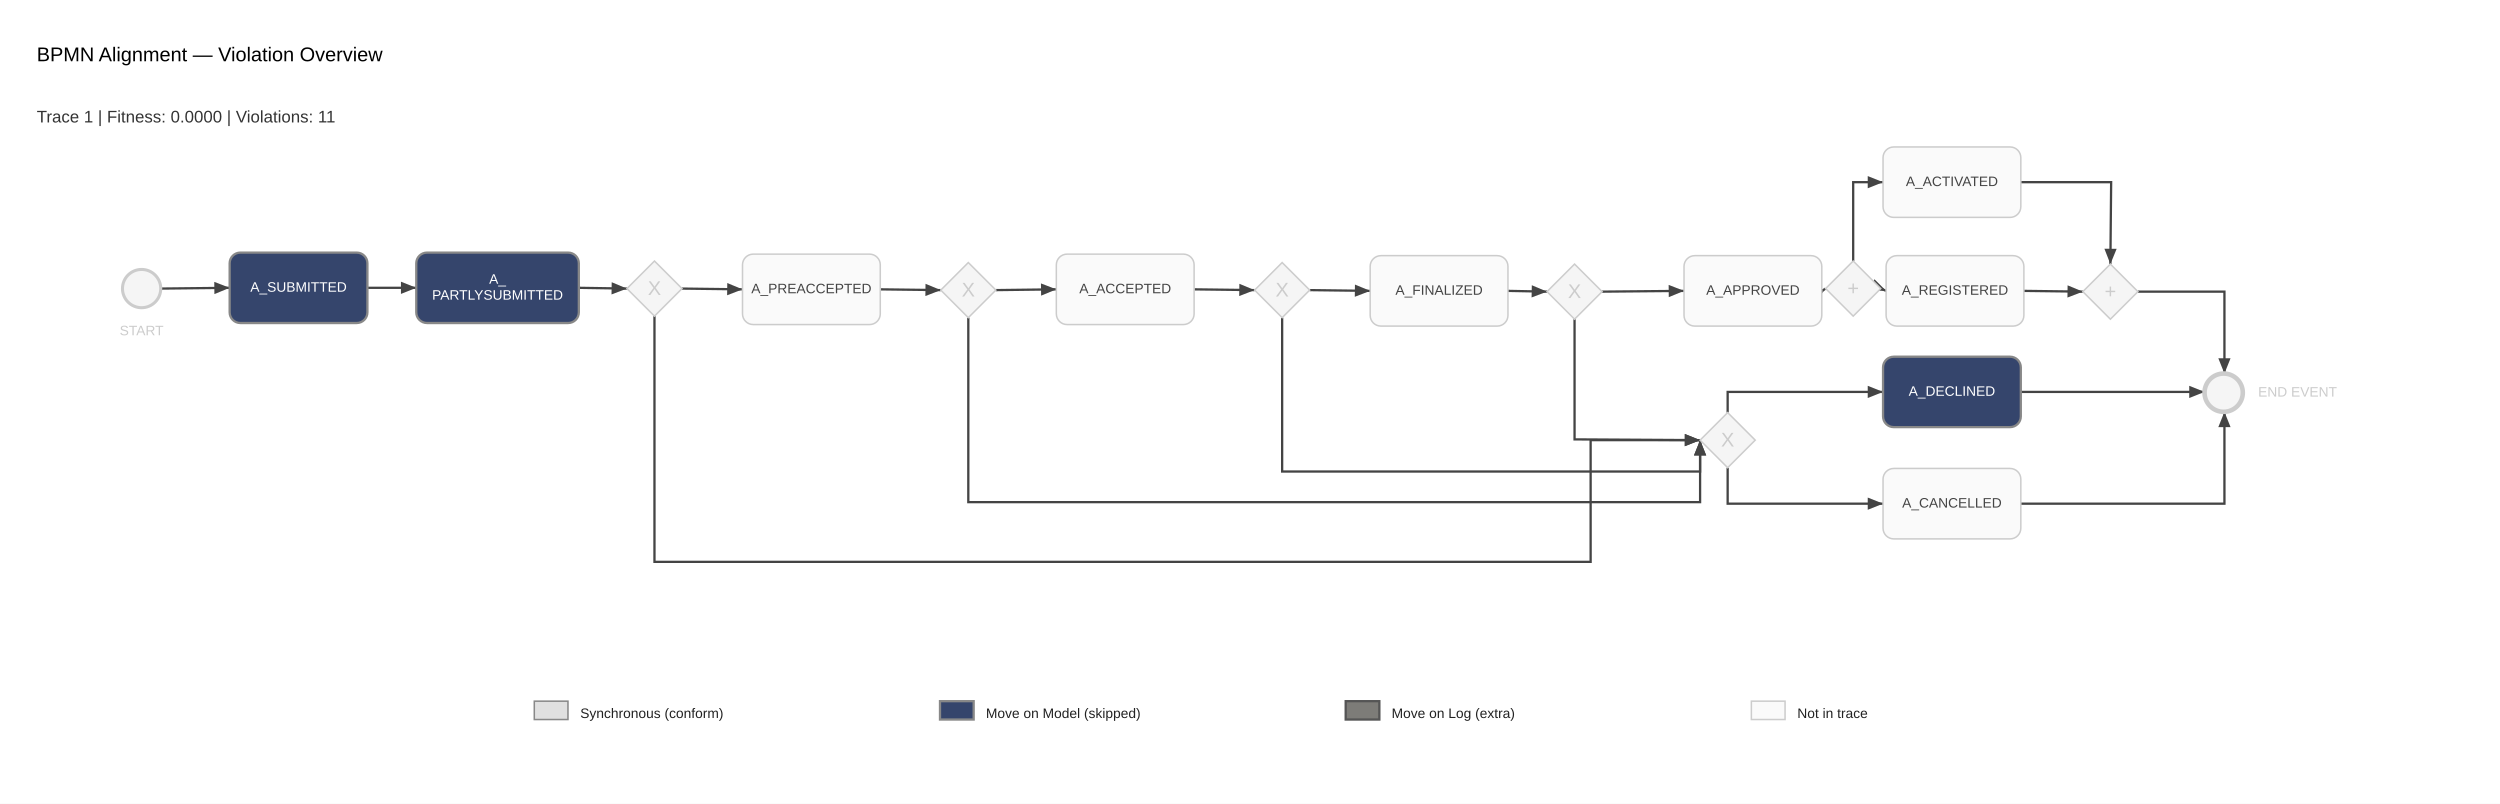
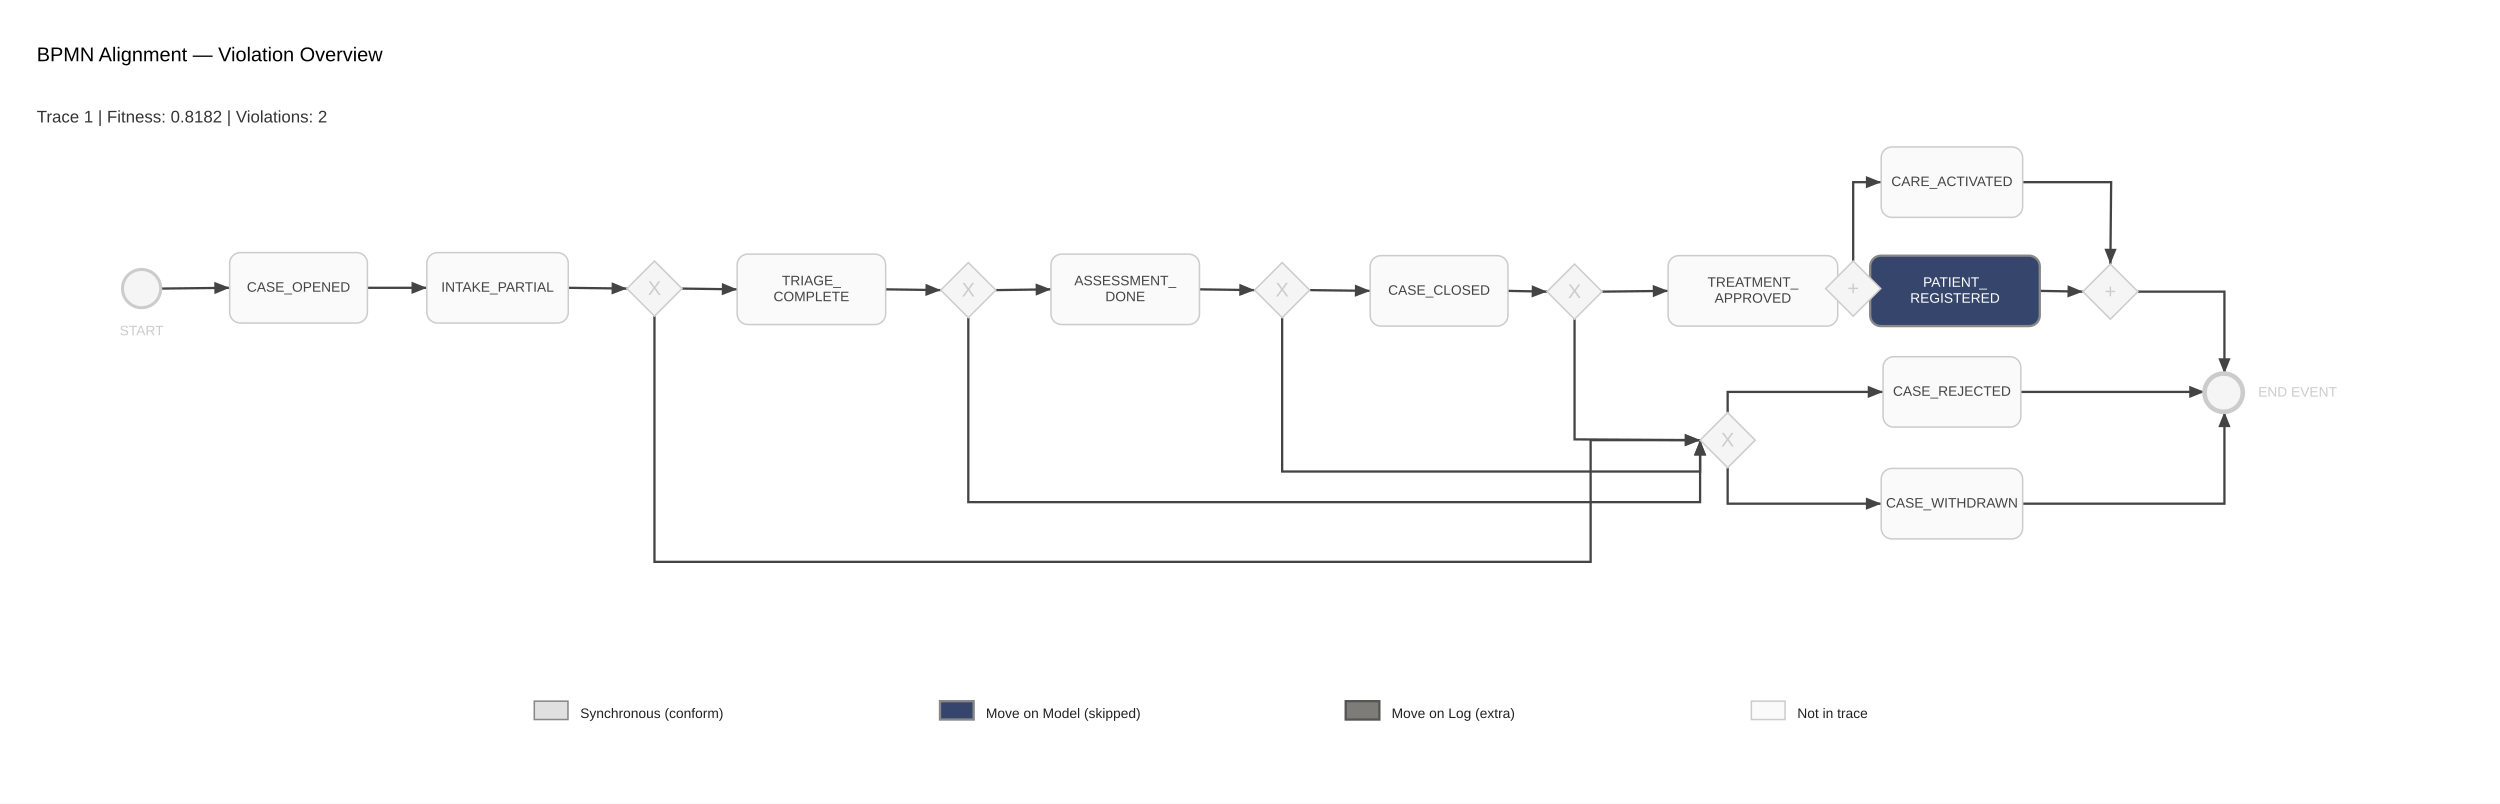
<svg xmlns="http://www.w3.org/2000/svg" width="1633.0" height="525.0" viewBox="0 0 1633.0 525.0">
  <defs>
    <marker id="arrow-grey" viewBox="0 0 10 10" refX="10" refY="5" markerWidth="10" markerHeight="10" orient="auto" markerUnits="userSpaceOnUse">
      <path d="M0,1 L10,5 L0,9 Z" fill="#444444" />
    </marker>
    <marker id="arrow-faded" viewBox="0 0 10 10" refX="10" refY="5" markerWidth="8" markerHeight="8" orient="auto" markerUnits="userSpaceOnUse">
      <path d="M0,1 L10,5 L0,9 Z" fill="#AAAAAA" />
    </marker>
  </defs>
  <rect x="0" y="0" width="100%" height="100%" fill="white" />
  <text x="24" y="40" font-family="Arial, sans-serif" font-size="13" fill="black">BPMN Alignment — Violation Overview</text>
-   <text x="24" y="80.0" font-family="Arial, sans-serif" font-size="11" fill="#333">Trace 1   |   Fitness: 0.0000   |   Violations: 11</text>
-   <polyline points="240.0,188.0 271.9,188.0" fill="none" stroke="#444444" stroke-width="1.5" stroke-linejoin="miter" stroke-linecap="butt" marker-end="url(#arrow-grey)" />
-   <polyline points="378.1,188.0 409.5,188.5" fill="none" stroke="#444444" stroke-width="1.5" stroke-linejoin="miter" stroke-linecap="butt" marker-end="url(#arrow-grey)" />
-   <polyline points="445.5,188.5 485.0,189.0" fill="none" stroke="#444444" stroke-width="1.5" stroke-linejoin="miter" stroke-linecap="butt" marker-end="url(#arrow-grey)" />
-   <polyline points="575.0,189.0 614.5,189.5" fill="none" stroke="#444444" stroke-width="1.5" stroke-linejoin="miter" stroke-linecap="butt" marker-end="url(#arrow-grey)" />
-   <polyline points="650.5,189.5 690.0,189.0" fill="none" stroke="#444444" stroke-width="1.5" stroke-linejoin="miter" stroke-linecap="butt" marker-end="url(#arrow-grey)" />
-   <polyline points="780.0,189.0 819.5,189.5" fill="none" stroke="#444444" stroke-width="1.5" stroke-linejoin="miter" stroke-linecap="butt" marker-end="url(#arrow-grey)" />
+   <text x="24" y="80.0" font-family="Arial, sans-serif" font-size="11" fill="#333">Trace 1   |   Fitness: 0.8182   |   Violations: 2</text>
+   <polyline points="240.0,188.0 278.8,188.0" fill="none" stroke="#444444" stroke-width="1.5" stroke-linejoin="miter" stroke-linecap="butt" marker-end="url(#arrow-grey)" />
+   <polyline points="371.2,188.0 409.5,188.5" fill="none" stroke="#444444" stroke-width="1.5" stroke-linejoin="miter" stroke-linecap="butt" marker-end="url(#arrow-grey)" />
+   <polyline points="445.5,188.5 481.5,189.0" fill="none" stroke="#444444" stroke-width="1.5" stroke-linejoin="miter" stroke-linecap="butt" marker-end="url(#arrow-grey)" />
+   <polyline points="578.5,189.0 614.5,189.5" fill="none" stroke="#444444" stroke-width="1.5" stroke-linejoin="miter" stroke-linecap="butt" marker-end="url(#arrow-grey)" />
+   <polyline points="650.5,189.5 686.5,189.0" fill="none" stroke="#444444" stroke-width="1.5" stroke-linejoin="miter" stroke-linecap="butt" marker-end="url(#arrow-grey)" />
+   <polyline points="783.5,189.0 819.5,189.5" fill="none" stroke="#444444" stroke-width="1.5" stroke-linejoin="miter" stroke-linecap="butt" marker-end="url(#arrow-grey)" />
  <polyline points="855.5,189.5 895.0,190.0" fill="none" stroke="#444444" stroke-width="1.5" stroke-linejoin="miter" stroke-linecap="butt" marker-end="url(#arrow-grey)" />
-   <polyline points="1322.0,190.0 1360.5,190.5" fill="none" stroke="#444444" stroke-width="1.5" stroke-linejoin="miter" stroke-linecap="butt" marker-end="url(#arrow-grey)" />
-   <polyline points="1320.0,119.0 1379.0,119.0 1378.5,172.5" fill="none" stroke="#444444" stroke-width="1.5" stroke-linejoin="miter" stroke-linecap="butt" marker-end="url(#arrow-grey)" />
+   <polyline points="1332.4,190.0 1360.5,190.5" fill="none" stroke="#444444" stroke-width="1.5" stroke-linejoin="miter" stroke-linecap="butt" marker-end="url(#arrow-grey)" />
+   <polyline points="1321.2,119.0 1379.0,119.0 1378.5,172.5" fill="none" stroke="#444444" stroke-width="1.5" stroke-linejoin="miter" stroke-linecap="butt" marker-end="url(#arrow-grey)" />
  <polyline points="1320.0,256.0 1440.0,256.0" fill="none" stroke="#444444" stroke-width="1.5" stroke-linejoin="miter" stroke-linecap="butt" marker-end="url(#arrow-grey)" />
-   <polyline points="1320.0,329.0 1453.0,329.0 1453.0,269.0" fill="none" stroke="#444444" stroke-width="1.5" stroke-linejoin="miter" stroke-linecap="butt" marker-end="url(#arrow-grey)" />
+   <polyline points="1321.2,329.0 1453.0,329.0 1453.0,269.0" fill="none" stroke="#444444" stroke-width="1.5" stroke-linejoin="miter" stroke-linecap="butt" marker-end="url(#arrow-grey)" />
  <polyline points="985.0,190.0 1010.5,190.5" fill="none" stroke="#444444" stroke-width="1.5" stroke-linejoin="miter" stroke-linecap="butt" marker-end="url(#arrow-grey)" />
-   <polyline points="1046.5,190.5 1100.0,190.0" fill="none" stroke="#444444" stroke-width="1.5" stroke-linejoin="miter" stroke-linecap="butt" marker-end="url(#arrow-grey)" />
+   <polyline points="1046.5,190.5 1089.6,190.0" fill="none" stroke="#444444" stroke-width="1.5" stroke-linejoin="miter" stroke-linecap="butt" marker-end="url(#arrow-grey)" />
  <polyline points="427.5,206.5 427.5,367.0 1039.0,367.0 1039.0,287.5 1110.5,287.5" fill="none" stroke="#444444" stroke-width="1.5" stroke-linejoin="miter" stroke-linecap="butt" marker-end="url(#arrow-grey)" />
  <polyline points="105.0,188.5 150.0,188.0" fill="none" stroke="#444444" stroke-width="1.5" stroke-linejoin="miter" stroke-linecap="butt" marker-end="url(#arrow-grey)" />
  <polyline points="837.5,207.5 837.5,308.0 1110.5,308.0 1110.5,287.5" fill="none" stroke="#444444" stroke-width="1.5" stroke-linejoin="miter" stroke-linecap="butt" marker-end="url(#arrow-grey)" />
  <polyline points="1028.5,208.5 1028.5,287.0 1110.5,287.5" fill="none" stroke="#444444" stroke-width="1.5" stroke-linejoin="miter" stroke-linecap="butt" marker-end="url(#arrow-grey)" />
  <polyline points="632.5,207.5 632.5,328.0 1110.5,328.0 1110.5,287.5" fill="none" stroke="#444444" stroke-width="1.5" stroke-linejoin="miter" stroke-linecap="butt" marker-end="url(#arrow-grey)" />
  <polyline points="1396.5,190.5 1453.0,190.5 1453.0,244.0" fill="none" stroke="#444444" stroke-width="1.5" stroke-linejoin="miter" stroke-linecap="butt" marker-end="url(#arrow-grey)" />
-   <polyline points="1128.5,305.5 1128.5,329.0 1230.0,329.0" fill="none" stroke="#444444" stroke-width="1.5" stroke-linejoin="miter" stroke-linecap="butt" marker-end="url(#arrow-grey)" />
+   <polyline points="1128.5,305.5 1128.5,329.0 1228.8,329.0" fill="none" stroke="#444444" stroke-width="1.5" stroke-linejoin="miter" stroke-linecap="butt" marker-end="url(#arrow-grey)" />
  <polyline points="1128.5,269.5 1128.5,256.0 1230.0,256.0" fill="none" stroke="#444444" stroke-width="1.5" stroke-linejoin="miter" stroke-linecap="butt" marker-end="url(#arrow-grey)" />
-   <polyline points="1228.5,188.5 1232.0,190.0" fill="none" stroke="#444444" stroke-width="1.5" stroke-linejoin="miter" stroke-linecap="butt" marker-end="url(#arrow-grey)" />
-   <polyline points="1190.0,190.0 1192.5,188.5" fill="none" stroke="#444444" stroke-width="1.5" stroke-linejoin="miter" stroke-linecap="butt" marker-end="url(#arrow-grey)" />
-   <polyline points="1210.5,170.5 1210.5,119.0 1230.0,119.0" fill="none" stroke="#444444" stroke-width="1.5" stroke-linejoin="miter" stroke-linecap="butt" marker-end="url(#arrow-grey)" />
+   <polyline points="1228.5,188.5 1221.6,190.0" fill="none" stroke="#444444" stroke-width="1.5" stroke-linejoin="miter" stroke-linecap="butt" marker-end="url(#arrow-grey)" />
+   <polyline points="1200.4,190.0 1228.5,188.5" fill="none" stroke="#444444" stroke-width="1.5" stroke-linejoin="miter" stroke-linecap="butt" marker-end="url(#arrow-grey)" />
+   <polyline points="1210.5,170.5 1210.5,119.0 1228.8,119.0" fill="none" stroke="#444444" stroke-width="1.5" stroke-linejoin="miter" stroke-linecap="butt" marker-end="url(#arrow-grey)" />
  <circle cx="1452.5" cy="256.5" r="12.5" fill="#F5F5F5" stroke="#CCCCCC" stroke-width="3" />
  <text x="1475.0" y="256.5" text-anchor="start" dominant-baseline="middle" font-family="Arial, sans-serif" font-size="9" fill="#CCCCCC">END EVENT</text>
-   <rect x="1230.0" y="96.0" width="90.0" height="46.0" rx="7" ry="7" fill="#FAFAFA" stroke="#CCCCCC" stroke-width="1.0" />
-   <text x="1275.0" y="119.0" text-anchor="middle" dominant-baseline="middle" font-family="Arial, sans-serif" font-size="9" fill="#444444">A_ACTIVATED</text>
-   <rect x="1230.0" y="306.0" width="90.0" height="46.0" rx="7" ry="7" fill="#FAFAFA" stroke="#CCCCCC" stroke-width="1.0" />
-   <text x="1275.0" y="329.0" text-anchor="middle" dominant-baseline="middle" font-family="Arial, sans-serif" font-size="9" fill="#444444">A_CANCELLED</text>
-   <rect x="485.0" y="166.0" width="90.0" height="46.0" rx="7" ry="7" fill="#FAFAFA" stroke="#CCCCCC" stroke-width="1.0" />
-   <text x="530.0" y="189.0" text-anchor="middle" dominant-baseline="middle" font-family="Arial, sans-serif" font-size="9" fill="#444444">A_PREACCEPTED</text>
+   <rect x="1228.8" y="96.0" width="92.4" height="46.0" rx="7" ry="7" fill="#FAFAFA" stroke="#CCCCCC" stroke-width="1.0" />
+   <text x="1275.0" y="119.0" text-anchor="middle" dominant-baseline="middle" font-family="Arial, sans-serif" font-size="9" fill="#444444">CARE_ACTIVATED</text>
+   <rect x="1228.8" y="306.0" width="92.4" height="46.0" rx="7" ry="7" fill="#FAFAFA" stroke="#CCCCCC" stroke-width="1.0" />
+   <text x="1275.0" y="329.0" text-anchor="middle" dominant-baseline="middle" font-family="Arial, sans-serif" font-size="9" fill="#444444">CASE_WITHDRAWN</text>
+   <rect x="481.5" y="166.0" width="97.0" height="46.0" rx="7" ry="7" fill="#FAFAFA" stroke="#CCCCCC" stroke-width="1.0" />
+   <text x="530.0" y="183.8" text-anchor="middle" dominant-baseline="middle" font-family="Arial, sans-serif" font-size="9" fill="#444444">TRIAGE_</text>
+   <text x="530.0" y="194.2" text-anchor="middle" dominant-baseline="middle" font-family="Arial, sans-serif" font-size="9" fill="#444444">COMPLETE</text>
  <polygon points="632.5,171.5 650.5,189.5 632.5,207.5 614.5,189.5" fill="#F5F5F5" stroke="#CCCCCC" stroke-width="1.0" />
  <text x="632.5" y="190.0" text-anchor="middle" dominant-baseline="middle" font-family="Arial, sans-serif" font-size="13.0" fill="#CCCCCC">X</text>
-   <rect x="690.0" y="166.0" width="90.0" height="46.0" rx="7" ry="7" fill="#FAFAFA" stroke="#CCCCCC" stroke-width="1.0" />
-   <text x="735.0" y="189.0" text-anchor="middle" dominant-baseline="middle" font-family="Arial, sans-serif" font-size="9" fill="#444444">A_ACCEPTED</text>
+   <rect x="686.5" y="166.0" width="97.0" height="46.0" rx="7" ry="7" fill="#FAFAFA" stroke="#CCCCCC" stroke-width="1.0" />
+   <text x="735.0" y="183.8" text-anchor="middle" dominant-baseline="middle" font-family="Arial, sans-serif" font-size="9" fill="#444444">ASSESSMENT_</text>
+   <text x="735.0" y="194.2" text-anchor="middle" dominant-baseline="middle" font-family="Arial, sans-serif" font-size="9" fill="#444444">DONE</text>
  <polygon points="837.5,171.5 855.5,189.5 837.5,207.5 819.5,189.5" fill="#F5F5F5" stroke="#CCCCCC" stroke-width="1.0" />
  <text x="837.5" y="190.0" text-anchor="middle" dominant-baseline="middle" font-family="Arial, sans-serif" font-size="13.0" fill="#CCCCCC">X</text>
  <rect x="895.0" y="167.0" width="90.0" height="46.0" rx="7" ry="7" fill="#FAFAFA" stroke="#CCCCCC" stroke-width="1.0" />
-   <text x="940.0" y="190.0" text-anchor="middle" dominant-baseline="middle" font-family="Arial, sans-serif" font-size="9" fill="#444444">A_FINALIZED</text>
+   <text x="940.0" y="190.0" text-anchor="middle" dominant-baseline="middle" font-family="Arial, sans-serif" font-size="9" fill="#444444">CASE_CLOSED</text>
  <polygon points="1028.5,172.5 1046.5,190.5 1028.5,208.5 1010.5,190.5" fill="#F5F5F5" stroke="#CCCCCC" stroke-width="1.0" />
  <text x="1028.5" y="191.0" text-anchor="middle" dominant-baseline="middle" font-family="Arial, sans-serif" font-size="13.0" fill="#CCCCCC">X</text>
-   <rect x="1100.0" y="167.0" width="90.0" height="46.0" rx="7" ry="7" fill="#FAFAFA" stroke="#CCCCCC" stroke-width="1.0" />
-   <text x="1145.0" y="190.0" text-anchor="middle" dominant-baseline="middle" font-family="Arial, sans-serif" font-size="9" fill="#444444">A_APPROVED</text>
-   <rect x="1232.0" y="167.0" width="90.0" height="46.0" rx="7" ry="7" fill="#FAFAFA" stroke="#CCCCCC" stroke-width="1.0" />
-   <text x="1277.0" y="190.0" text-anchor="middle" dominant-baseline="middle" font-family="Arial, sans-serif" font-size="9" fill="#444444">A_REGISTERED</text>
+   <rect x="1089.6" y="167.0" width="110.8" height="46.0" rx="7" ry="7" fill="#FAFAFA" stroke="#CCCCCC" stroke-width="1.0" />
+   <text x="1145.0" y="184.8" text-anchor="middle" dominant-baseline="middle" font-family="Arial, sans-serif" font-size="9" fill="#444444">TREATMENT_</text>
+   <text x="1145.0" y="195.2" text-anchor="middle" dominant-baseline="middle" font-family="Arial, sans-serif" font-size="9" fill="#444444">APPROVED</text>
+   <rect x="1221.6" y="167.0" width="110.8" height="46.0" rx="7" ry="7" fill="#35456c" stroke="#888888" stroke-width="1.5" />
+   <text x="1277.0" y="184.8" text-anchor="middle" dominant-baseline="middle" font-family="Arial, sans-serif" font-size="9" fill="#ffffff">PATIENT_</text>
+   <text x="1277.0" y="195.2" text-anchor="middle" dominant-baseline="middle" font-family="Arial, sans-serif" font-size="9" fill="#ffffff">REGISTERED</text>
  <polygon points="1378.5,172.5 1396.5,190.5 1378.5,208.5 1360.5,190.5" fill="#F5F5F5" stroke="#CCCCCC" stroke-width="1.0" />
  <text x="1378.5" y="191.0" text-anchor="middle" dominant-baseline="middle" font-family="Arial, sans-serif" font-size="13.0" fill="#CCCCCC">+</text>
-   <rect x="1230.0" y="233.0" width="90.0" height="46.0" rx="7" ry="7" fill="#35456c" stroke="#888888" stroke-width="1.5" />
-   <text x="1275.0" y="256.0" text-anchor="middle" dominant-baseline="middle" font-family="Arial, sans-serif" font-size="9" fill="#ffffff">A_DECLINED</text>
+   <rect x="1230.0" y="233.0" width="90.0" height="46.0" rx="7" ry="7" fill="#FAFAFA" stroke="#CCCCCC" stroke-width="1.0" />
+   <text x="1275.0" y="256.0" text-anchor="middle" dominant-baseline="middle" font-family="Arial, sans-serif" font-size="9" fill="#444444">CASE_REJECTED</text>
  <polygon points="1128.5,269.5 1146.5,287.5 1128.5,305.5 1110.5,287.5" fill="#F5F5F5" stroke="#CCCCCC" stroke-width="1.0" />
  <text x="1128.5" y="288.0" text-anchor="middle" dominant-baseline="middle" font-family="Arial, sans-serif" font-size="13.0" fill="#CCCCCC">X</text>
  <polygon points="427.5,170.5 445.5,188.5 427.5,206.5 409.5,188.5" fill="#F5F5F5" stroke="#CCCCCC" stroke-width="1.0" />
  <text x="427.5" y="189.0" text-anchor="middle" dominant-baseline="middle" font-family="Arial, sans-serif" font-size="13.0" fill="#CCCCCC">X</text>
-   <rect x="271.9" y="165.0" width="106.2" height="46.0" rx="7" ry="7" fill="#35456c" stroke="#888888" stroke-width="1.5" />
-   <text x="325.0" y="182.8" text-anchor="middle" dominant-baseline="middle" font-family="Arial, sans-serif" font-size="9" fill="#ffffff">A_</text>
-   <text x="325.0" y="193.2" text-anchor="middle" dominant-baseline="middle" font-family="Arial, sans-serif" font-size="9" fill="#ffffff">PARTLYSUBMITTED</text>
-   <rect x="150.0" y="165.0" width="90.0" height="46.0" rx="7" ry="7" fill="#35456c" stroke="#888888" stroke-width="1.5" />
-   <text x="195.0" y="188.0" text-anchor="middle" dominant-baseline="middle" font-family="Arial, sans-serif" font-size="9" fill="#ffffff">A_SUBMITTED</text>
+   <rect x="278.8" y="165.0" width="92.4" height="46.0" rx="7" ry="7" fill="#FAFAFA" stroke="#CCCCCC" stroke-width="1.0" />
+   <text x="325.0" y="188.0" text-anchor="middle" dominant-baseline="middle" font-family="Arial, sans-serif" font-size="9" fill="#444444">INTAKE_PARTIAL</text>
+   <rect x="150.0" y="165.0" width="90.0" height="46.0" rx="7" ry="7" fill="#FAFAFA" stroke="#CCCCCC" stroke-width="1.0" />
+   <text x="195.0" y="188.0" text-anchor="middle" dominant-baseline="middle" font-family="Arial, sans-serif" font-size="9" fill="#444444">CASE_OPENED</text>
  <circle cx="92.5" cy="188.5" r="12.5" fill="#F5F5F5" stroke="#CCCCCC" stroke-width="2" />
  <text x="92.5" y="219.0" text-anchor="middle" font-family="Arial, sans-serif" font-size="9" fill="#CCCCCC">START</text>
  <polygon points="1210.5,170.5 1228.5,188.5 1210.5,206.5 1192.5,188.5" fill="#F5F5F5" stroke="#CCCCCC" stroke-width="1.0" />
  <text x="1210.5" y="189.0" text-anchor="middle" dominant-baseline="middle" font-family="Arial, sans-serif" font-size="13.0" fill="#CCCCCC">+</text>
  <rect x="349.0" y="458.0" width="22" height="12" fill="#e0e0e0" stroke="#888888" stroke-width="1.0" />
  <text x="379.0" y="469.0" font-family="Arial, sans-serif" font-size="9" fill="#222">Synchronous (conform)</text>
  <rect x="614.0" y="458.0" width="22" height="12" fill="#35456c" stroke="#888888" stroke-width="1.5" />
  <text x="644.0" y="469.0" font-family="Arial, sans-serif" font-size="9" fill="#222">Move on Model (skipped)</text>
  <rect x="879.0" y="458.0" width="22" height="12" fill="#7d7c78" stroke="#555555" stroke-width="1.5" />
  <text x="909.0" y="469.0" font-family="Arial, sans-serif" font-size="9" fill="#222">Move on Log (extra)</text>
  <rect x="1144.0" y="458.0" width="22" height="12" fill="#FAFAFA" stroke="#CCCCCC" stroke-width="1.0" />
  <text x="1174.0" y="469.0" font-family="Arial, sans-serif" font-size="9" fill="#222">Not in trace</text>
</svg>
